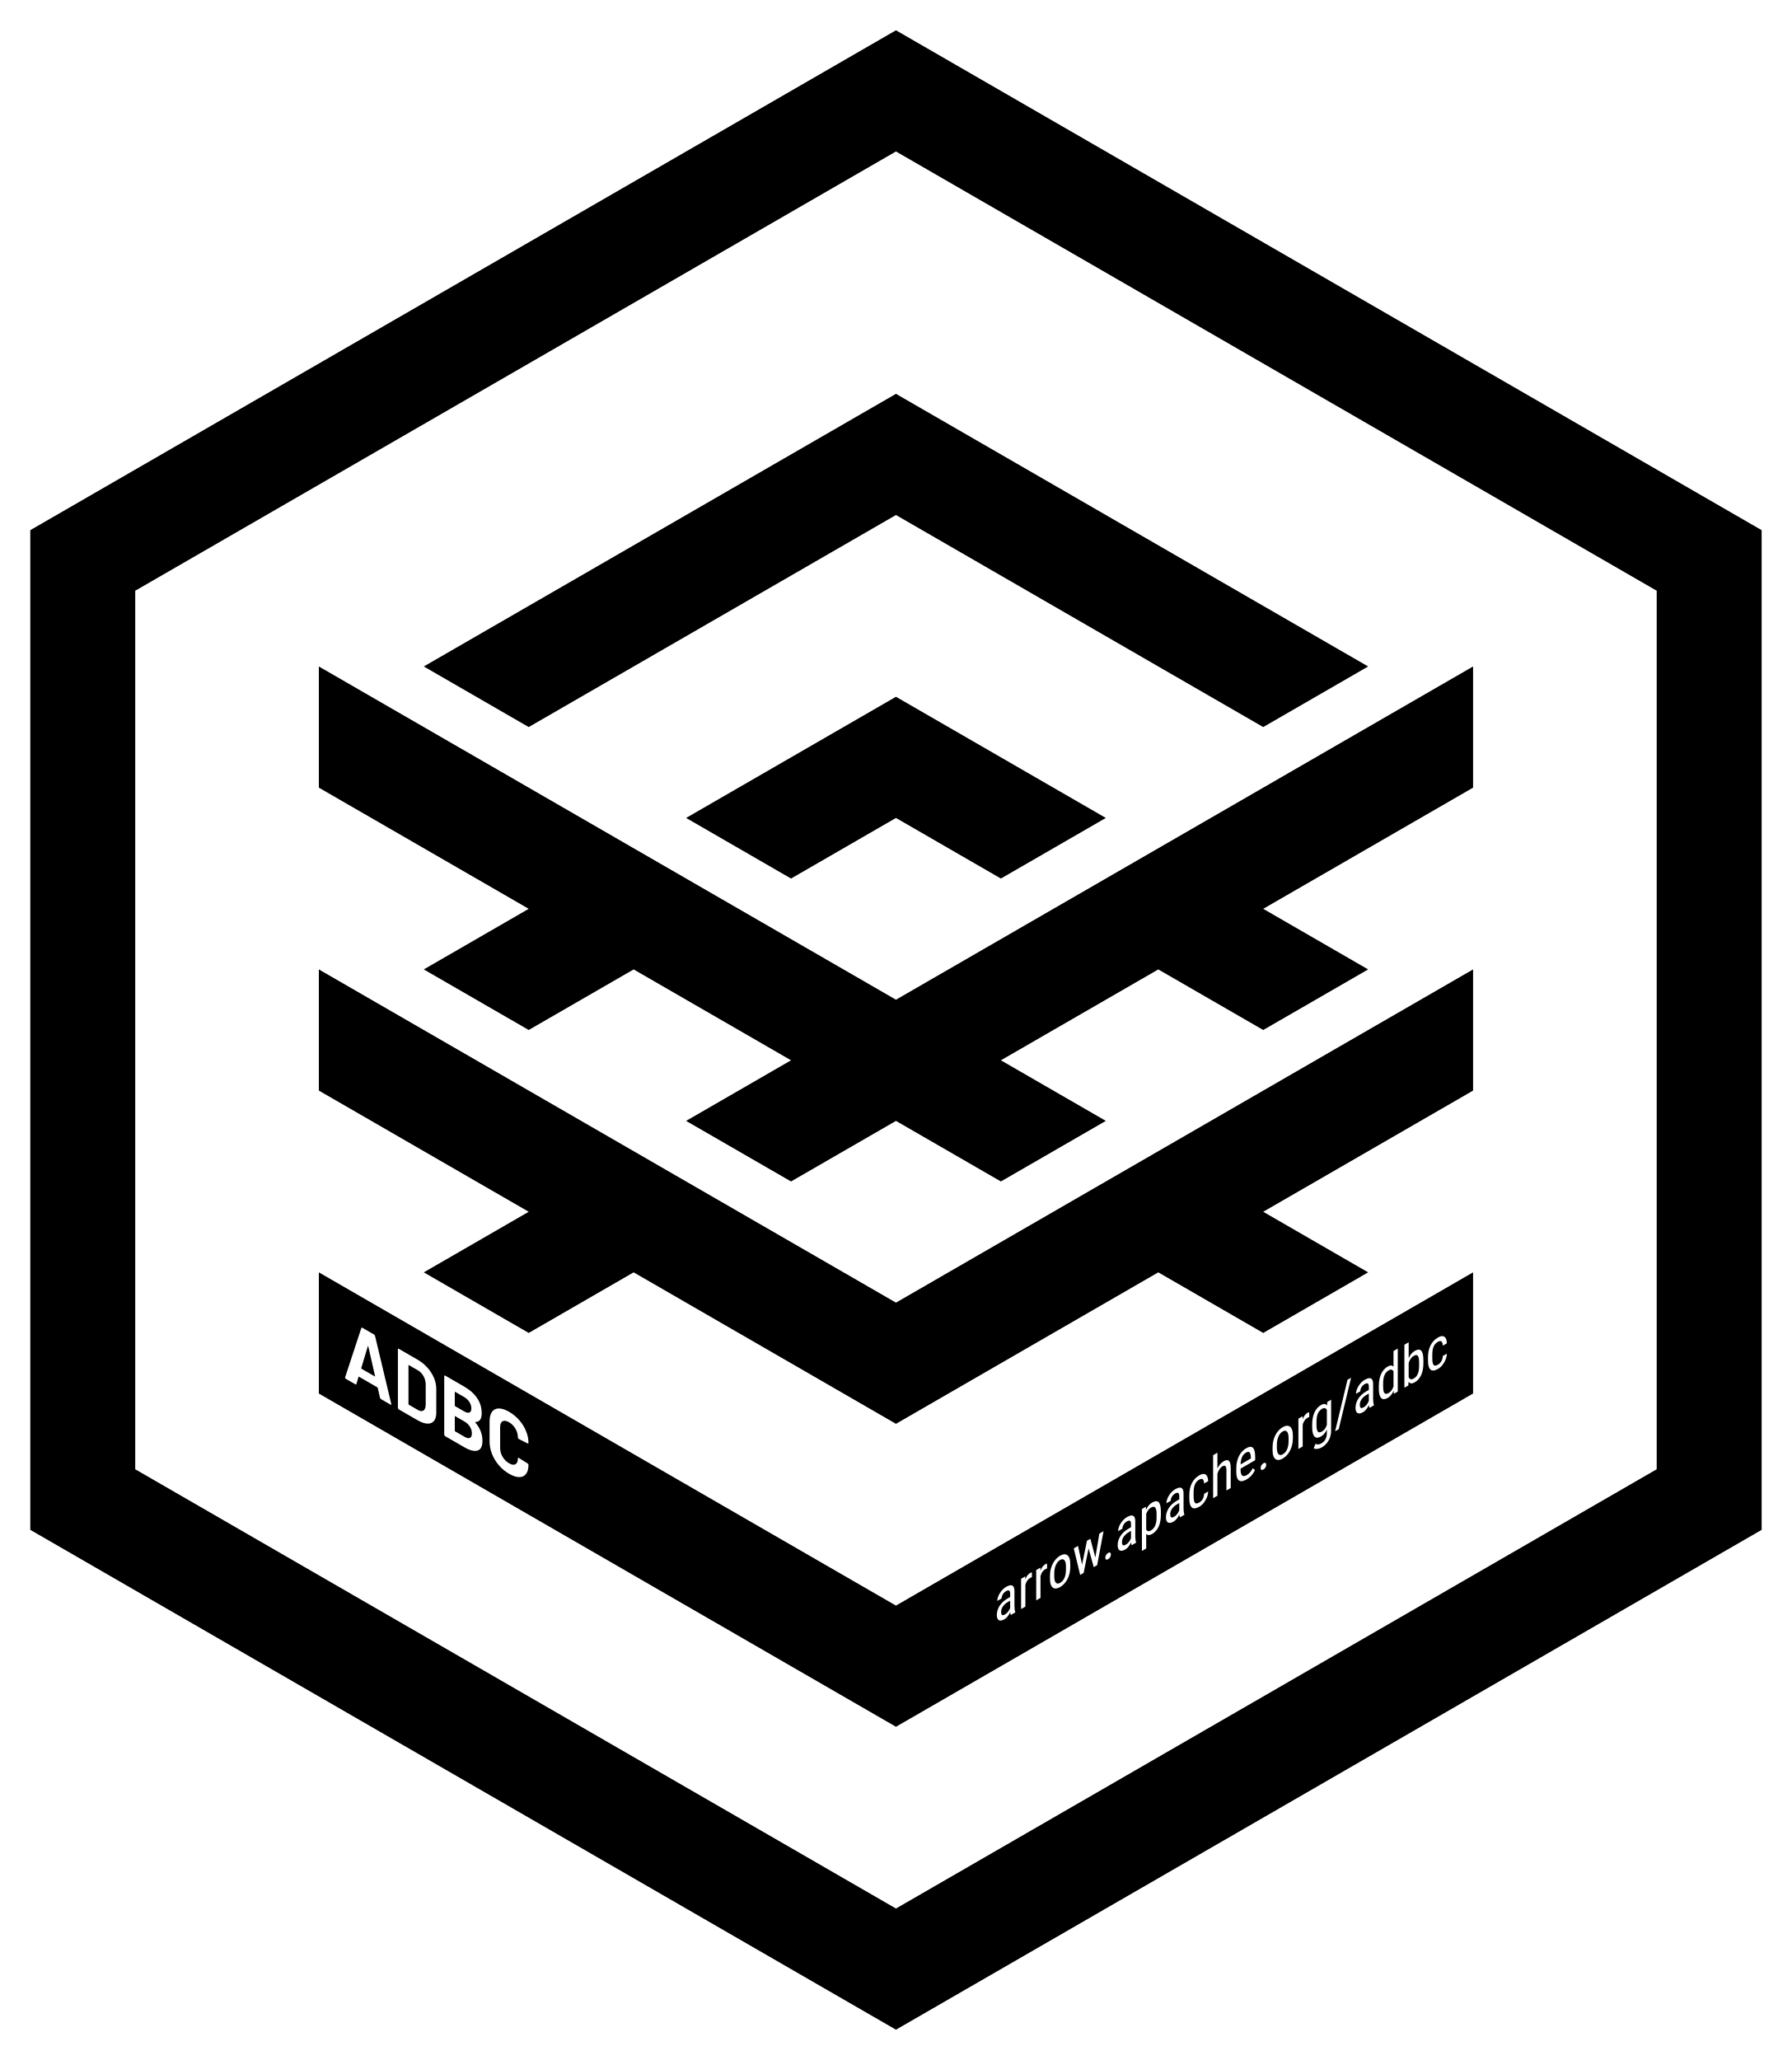
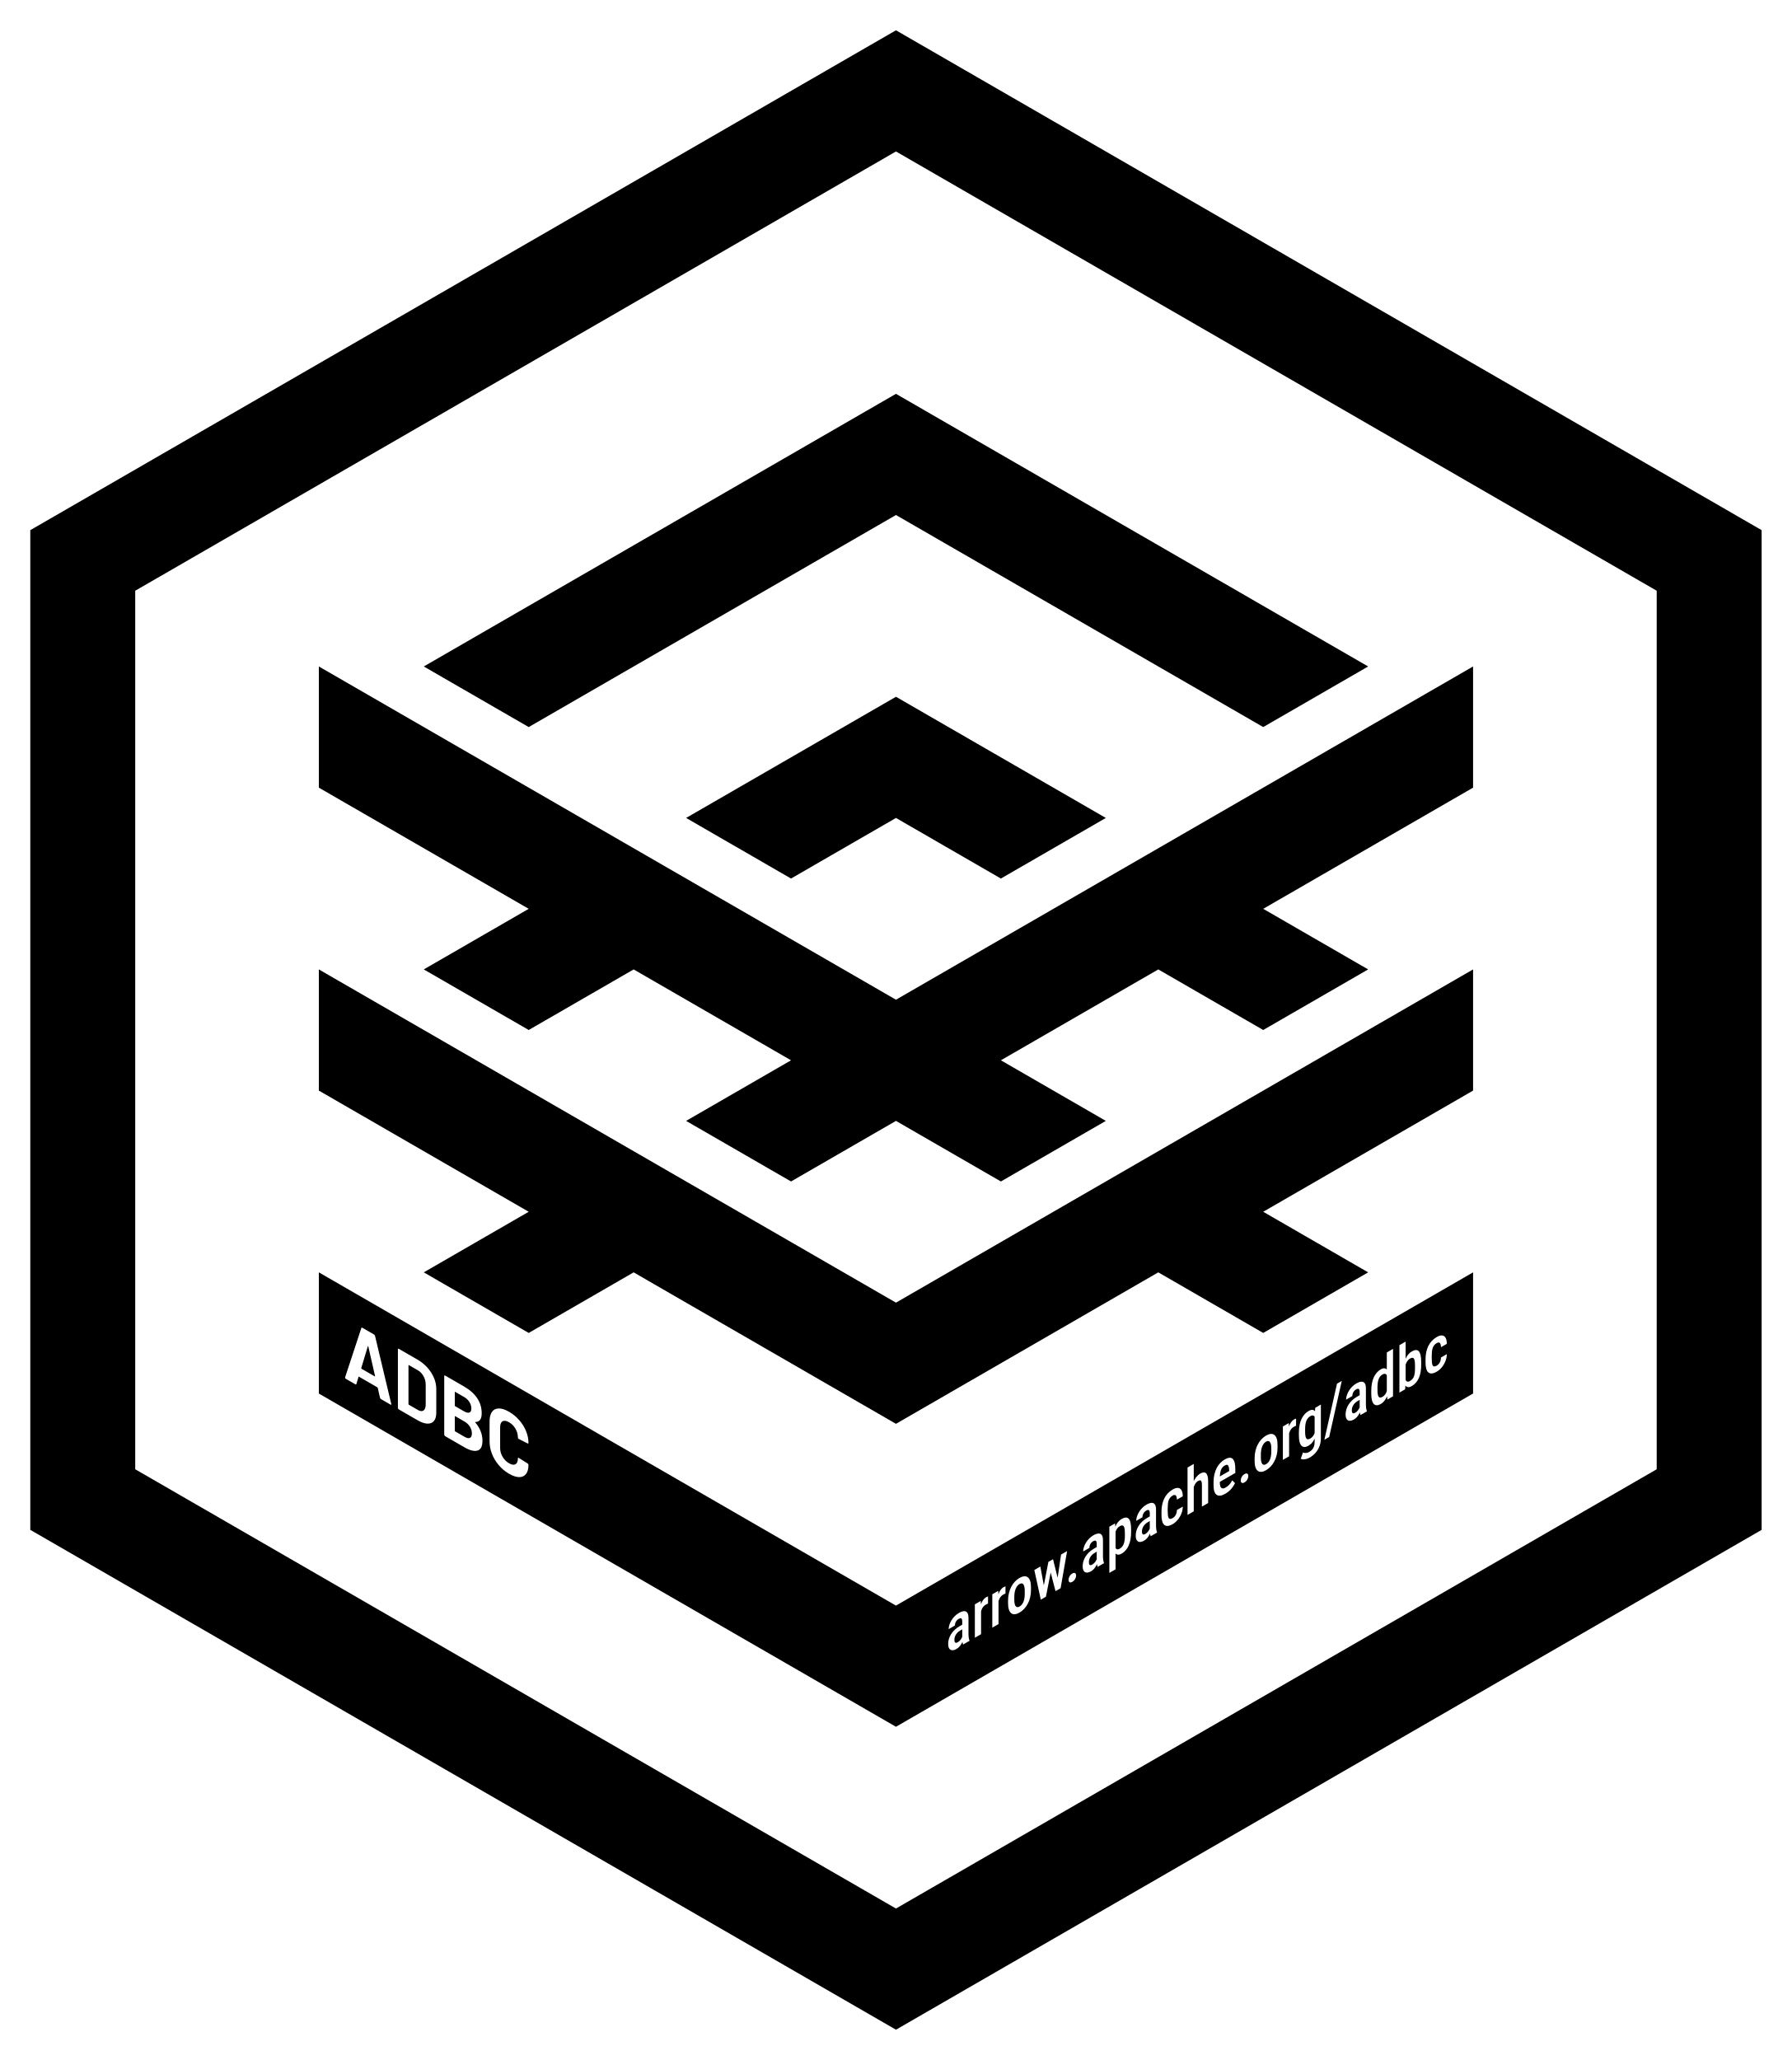
<svg xmlns="http://www.w3.org/2000/svg" width="100%" height="100%" viewBox="-30.387 -31.755 170.774 196.3" version="1.1" xml:space="preserve" style="fill-rule:evenodd;clip-rule:evenodd;stroke-linejoin:round;stroke-miterlimit:2;">
  <path d="M55,-28.868L137.5,18.764L137.5,114.027L55,161.658L-27.5,114.027L-27.5,18.764ZM55,-17.321L127.5,24.537L127.5,108.253L55,150.111L-17.5,108.253L-17.5,24.537Z" />
  <path d="M10,31.754L20,37.528L55,17.321L90,37.528L100,31.754L55,5.774Z" />
  <path d="M20,66.395L30,60.622L45,69.282L35,75.056L45,80.829L55,75.056L65,80.829L75,75.056L65,69.282L80,60.622L90,66.395L100,60.622L90,54.848L110,43.301L110,31.754L55,63.509L0,31.754L0,43.301L20,54.848L10,60.622Z" />
  <path d="M45,51.962L55,46.188L65,51.962L75,46.188L55,34.641L35,46.188Z" />
  <path d="M90,95.263L100,89.489L90,83.716L110,72.169L110,60.622L55,92.376L0,60.622L0,72.169L20,83.716L10,89.489L20,95.263L30,89.489L55,103.923L80,89.489Z" />
-   <path d="M55 121.244 110 89.489V101.036L55 132.791L0 101.036V89.489ZM7.534 96.825V102.4Q7.534 102.442 7.559 102.485Q7.584 102.528 7.62 102.549L9.406 103.58Q9.941 103.889 10.345 103.904Q10.749 103.918 10.97 103.65Q11.191 103.382 11.191 102.862V100.586Q11.191 100.066 10.97 99.543Q10.749 99.019 10.345 98.567Q9.941 98.116 9.406 97.806L7.62 96.775Q7.584 96.755 7.559 96.769Q7.534 96.784 7.534 96.825ZM15.591 105.535Q15.591 104.594 14.913 103.799Q14.886 103.768 14.893 103.756Q14.897 103.749 14.913 103.749Q15.52 103.745 15.52 102.92Q15.52 101.337 13.827 100.359L12.034 99.324Q11.999 99.303 11.974 99.318Q11.949 99.332 11.949 99.374V104.949Q11.949 104.99 11.974 105.034Q11.999 105.077 12.034 105.098L13.884 106.166Q14.649 106.607 15.12 106.471Q15.591 106.335 15.591 105.535ZM5.613 100.499 5.827 101.431Q5.849 101.526 5.92 101.567L6.827 102.091Q6.872 102.117 6.891 102.104Q6.906 102.095 6.906 102.062Q6.906 102.038 6.899 102.017L5.356 95.551Q5.334 95.456 5.263 95.415L4.141 94.767Q4.102 94.744 4.078 94.755Q4.058 94.764 4.049 94.796L2.506 99.481Q2.491 99.53 2.513 99.571Q2.534 99.613 2.577 99.637L3.484 100.161Q3.523 100.184 3.548 100.173Q3.567 100.164 3.577 100.132L3.784 99.444Q3.792 99.429 3.803 99.427Q3.811 99.426 3.82 99.431L5.577 100.446Q5.599 100.458 5.613 100.499ZM16.27 103.7V105.605Q16.27 106.199 16.499 106.784Q16.727 107.37 17.149 107.865Q17.57 108.36 18.127 108.681Q18.677 108.999 19.095 109.001Q19.513 109.003 19.745 108.7Q19.977 108.397 19.977 107.828Q19.977 107.795 19.952 107.755Q19.927 107.716 19.891 107.696L19.056 107.172Q19.01 107.146 18.989 107.159Q18.97 107.17 18.97 107.213Q18.97 107.642 18.738 107.772Q18.506 107.902 18.127 107.683Q17.741 107.461 17.509 107.063Q17.277 106.665 17.277 106.236V104.248Q17.277 103.811 17.509 103.681Q17.741 103.551 18.127 103.774Q18.506 103.992 18.738 104.39Q18.97 104.788 18.97 105.225Q18.97 105.316 19.041 105.357L19.056 105.366L19.891 105.79Q19.941 105.809 19.962 105.793Q19.977 105.78 19.977 105.749Q19.977 105.18 19.745 104.613Q19.513 104.046 19.095 103.57Q18.677 103.093 18.127 102.776Q17.57 102.454 17.149 102.458Q16.727 102.462 16.499 102.784Q16.27 103.106 16.27 103.7ZM9.441 102.603 8.577 102.104Q8.541 102.083 8.541 102.042V98.347Q8.541 98.326 8.55 98.321Q8.559 98.316 8.577 98.326L9.434 98.821Q9.777 99.019 9.981 99.392Q10.184 99.765 10.184 100.194V102.091Q10.177 102.516 9.974 102.654Q9.77 102.792 9.441 102.603ZM96.472 101.63 96.104 101.842 96.085 102.175Q96.079 102.167 96.073 102.16Q95.98 102.042 95.839 102.033Q95.698 102.023 95.504 102.136Q95.312 102.246 95.157 102.416Q95.002 102.585 94.893 102.815Q94.783 103.045 94.725 103.336Q94.667 103.627 94.667 103.984V104.254Q94.667 104.595 94.726 104.816Q94.785 105.037 94.895 105.143Q95.005 105.249 95.157 105.245Q95.31 105.241 95.499 105.132Q95.693 105.02 95.834 104.848Q95.971 104.681 96.065 104.463V104.799Q96.065 105.05 96 105.238Q95.936 105.426 95.818 105.561Q95.7 105.696 95.541 105.788Q95.407 105.865 95.259 105.884Q95.111 105.903 94.979 105.824L94.811 106.25Q94.903 106.319 95.046 106.318Q95.189 106.316 95.333 106.274Q95.476 106.231 95.571 106.176Q95.836 106.023 96.04 105.787Q96.243 105.551 96.357 105.236Q96.472 104.922 96.472 104.541ZM103.863 96.151 103.454 96.387V100.485L103.829 100.269L103.85 99.915Q103.861 99.931 103.872 99.945Q103.967 100.061 104.108 100.07Q104.249 100.08 104.443 99.968Q104.64 99.854 104.792 99.682Q104.945 99.51 105.051 99.279Q105.157 99.049 105.211 98.763Q105.266 98.476 105.266 98.135V97.865Q105.266 97.508 105.211 97.282Q105.157 97.056 105.052 96.95Q104.947 96.844 104.793 96.852Q104.64 96.861 104.441 96.976Q104.247 97.088 104.106 97.26Q103.965 97.432 103.87 97.659Q103.867 97.667 103.863 97.675ZM102.432 100.761 102.451 101.064 102.823 100.85V96.752L102.417 96.986V98.481Q102.325 98.375 102.192 98.365Q102.052 98.355 101.858 98.467Q101.671 98.575 101.516 98.745Q101.361 98.914 101.25 99.145Q101.139 99.375 101.079 99.668Q101.019 99.96 101.019 100.317V100.587Q101.019 100.928 101.079 101.148Q101.139 101.368 101.251 101.473Q101.363 101.578 101.516 101.574Q101.668 101.57 101.853 101.463Q102.047 101.351 102.188 101.179Q102.329 101.007 102.424 100.782Q102.428 100.771 102.432 100.761ZM80.247 112.579V112.31Q80.247 111.952 80.194 111.726Q80.141 111.499 80.036 111.393Q79.931 111.287 79.777 111.295Q79.623 111.304 79.422 111.42Q79.228 111.532 79.084 111.706Q78.939 111.88 78.841 112.109Q78.837 112.118 78.833 112.128L78.812 111.826L78.44 112.04V116.037L78.849 115.801V114.415Q78.946 114.518 79.086 114.521Q79.231 114.524 79.427 114.411Q79.623 114.297 79.776 114.125Q79.928 113.953 80.034 113.723Q80.139 113.493 80.193 113.207Q80.247 112.921 80.247 112.579ZM69.677 118.407V118.682Q69.677 119.018 69.75 119.231Q69.824 119.443 69.957 119.537Q70.09 119.631 70.266 119.615Q70.441 119.599 70.645 119.481Q70.848 119.364 71.024 119.177Q71.199 118.99 71.331 118.744Q71.463 118.497 71.537 118.199Q71.61 117.902 71.61 117.566V117.291Q71.61 116.955 71.537 116.743Q71.463 116.531 71.33 116.437Q71.197 116.342 71.021 116.357Q70.846 116.372 70.64 116.491Q70.439 116.607 70.263 116.795Q70.088 116.983 69.956 117.23Q69.824 117.476 69.75 117.774Q69.677 118.071 69.677 118.407ZM90.892 106.159V106.434Q90.892 106.77 90.966 106.982Q91.04 107.194 91.173 107.288Q91.305 107.382 91.481 107.366Q91.657 107.35 91.86 107.233Q92.063 107.115 92.239 106.929Q92.415 106.742 92.546 106.495Q92.678 106.248 92.752 105.951Q92.826 105.653 92.826 105.317V105.042Q92.826 104.706 92.752 104.494Q92.678 104.282 92.545 104.188Q92.412 104.094 92.237 104.108Q92.061 104.123 91.855 104.242Q91.654 104.358 91.479 104.546Q91.303 104.734 91.171 104.981Q91.04 105.228 90.966 105.525Q90.892 105.823 90.892 106.159ZM73.907 117.544 74.101 117.432 74.173 117.391 74.783 114.152 74.381 114.384 74.001 116.664 73.526 114.878 73.468 114.911 73.244 115.041 73.202 115.065 72.737 117.335 72.35 115.557 71.945 115.79 72.555 118.325 72.627 118.283 72.826 118.169 72.884 118.135 73.358 115.796 73.847 117.579ZM100.072 102.124Q100.076 102.164 100.081 102.205Q100.097 102.338 100.127 102.406L100.55 102.162V102.119Q100.513 102.023 100.493 101.872Q100.474 101.721 100.474 101.577V100.152Q100.474 99.829 100.372 99.693Q100.27 99.557 100.092 99.573Q99.915 99.589 99.683 99.722Q99.489 99.834 99.333 99.998Q99.177 100.161 99.067 100.349Q98.956 100.537 98.897 100.723Q98.838 100.91 98.838 101.064L99.247 100.828Q99.247 100.705 99.296 100.575Q99.346 100.445 99.44 100.33Q99.533 100.215 99.663 100.14Q99.797 100.062 99.886 100.059Q99.975 100.056 100.02 100.134Q100.065 100.212 100.065 100.383V100.692L99.783 100.855Q99.538 100.996 99.352 101.176Q99.166 101.355 99.043 101.555Q98.921 101.755 98.859 101.967Q98.796 102.18 98.796 102.388Q98.796 102.662 98.886 102.797Q98.976 102.932 99.139 102.934Q99.302 102.936 99.519 102.811Q99.667 102.725 99.786 102.586Q99.905 102.446 99.993 102.285Q100.038 102.203 100.072 102.124ZM77.406 115.21Q77.41 115.25 77.415 115.291Q77.431 115.425 77.461 115.493L77.884 115.249V115.206Q77.847 115.11 77.827 114.958Q77.807 114.807 77.807 114.663V113.238Q77.807 112.915 77.706 112.779Q77.604 112.643 77.426 112.659Q77.248 112.675 77.017 112.809Q76.823 112.921 76.667 113.084Q76.511 113.248 76.4 113.436Q76.289 113.624 76.23 113.81Q76.171 113.996 76.171 114.151L76.58 113.915Q76.58 113.792 76.63 113.662Q76.68 113.532 76.773 113.416Q76.867 113.301 76.996 113.226Q77.13 113.149 77.219 113.146Q77.308 113.142 77.353 113.22Q77.398 113.298 77.398 113.469V113.779L77.116 113.941Q76.872 114.083 76.686 114.262Q76.5 114.442 76.377 114.642Q76.255 114.842 76.192 115.054Q76.13 115.266 76.13 115.474Q76.13 115.749 76.22 115.884Q76.31 116.018 76.473 116.02Q76.636 116.022 76.853 115.897Q77.001 115.812 77.12 115.672Q77.239 115.533 77.327 115.371Q77.371 115.289 77.406 115.21ZM65.89 121.859Q65.894 121.899 65.899 121.94Q65.915 122.073 65.945 122.141L66.368 121.897V121.855Q66.331 121.758 66.311 121.607Q66.292 121.456 66.292 121.312V119.887Q66.292 119.564 66.19 119.428Q66.088 119.292 65.91 119.308Q65.732 119.324 65.501 119.457Q65.307 119.569 65.151 119.733Q64.995 119.896 64.884 120.084Q64.774 120.272 64.715 120.459Q64.656 120.645 64.656 120.799L65.065 120.563Q65.065 120.44 65.114 120.31Q65.164 120.18 65.258 120.065Q65.351 119.95 65.481 119.875Q65.615 119.798 65.704 119.794Q65.793 119.791 65.838 119.869Q65.883 119.947 65.883 120.118V120.427L65.601 120.59Q65.356 120.731 65.17 120.911Q64.984 121.09 64.861 121.29Q64.739 121.49 64.677 121.702Q64.614 121.915 64.614 122.123Q64.614 122.397 64.704 122.532Q64.794 122.667 64.957 122.669Q65.12 122.671 65.337 122.546Q65.485 122.46 65.604 122.321Q65.723 122.181 65.811 122.02Q65.856 121.938 65.89 121.859ZM82.006 112.554Q82.01 112.594 82.015 112.635Q82.031 112.769 82.061 112.837L82.484 112.593V112.55Q82.447 112.454 82.427 112.302Q82.408 112.151 82.408 112.007V110.582Q82.408 110.259 82.306 110.123Q82.204 109.987 82.026 110.003Q81.848 110.019 81.617 110.153Q81.423 110.265 81.267 110.428Q81.111 110.592 81 110.78Q80.89 110.968 80.831 111.154Q80.772 111.34 80.772 111.495L81.181 111.259Q81.181 111.136 81.23 111.006Q81.28 110.876 81.374 110.76Q81.467 110.645 81.597 110.57Q81.731 110.493 81.82 110.49Q81.909 110.486 81.954 110.564Q81.999 110.642 81.999 110.813V111.123L81.717 111.285Q81.472 111.427 81.286 111.606Q81.1 111.786 80.977 111.986Q80.855 112.186 80.793 112.398Q80.73 112.61 80.73 112.818Q80.73 113.093 80.82 113.228Q80.91 113.362 81.073 113.364Q81.236 113.366 81.453 113.241Q81.601 113.156 81.72 113.016Q81.839 112.877 81.927 112.715Q81.972 112.633 82.006 112.554ZM88.001 109.383Q88.182 109.356 88.406 109.227Q88.623 109.102 88.779 108.949Q88.935 108.796 89.042 108.634Q89.15 108.472 89.217 108.324L89.002 108.152Q88.902 108.353 88.768 108.523Q88.634 108.692 88.429 108.811Q88.288 108.892 88.178 108.903Q88.068 108.915 87.993 108.85Q87.918 108.785 87.88 108.641Q87.842 108.496 87.842 108.264V108.194L89.235 107.39V107.115Q89.235 106.784 89.186 106.56Q89.136 106.335 89.032 106.222Q88.928 106.108 88.762 106.116Q88.595 106.124 88.36 106.26Q88.184 106.362 88.018 106.531Q87.851 106.7 87.72 106.938Q87.588 107.175 87.51 107.484Q87.433 107.793 87.433 108.174V108.5Q87.433 108.831 87.5 109.035Q87.567 109.239 87.694 109.324Q87.821 109.41 88.001 109.383ZM85.635 108.177V106.675L85.226 106.911V111.009L85.635 110.773V108.673Q85.664 108.586 85.699 108.503Q85.776 108.323 85.88 108.185Q85.984 108.048 86.104 107.978Q86.236 107.902 86.323 107.915Q86.409 107.928 86.452 108.04Q86.495 108.153 86.495 108.38V110.277L86.904 110.041V108.149Q86.904 107.864 86.857 107.692Q86.809 107.521 86.721 107.446Q86.634 107.371 86.509 107.386Q86.384 107.401 86.232 107.489Q86.037 107.601 85.878 107.796Q85.74 107.965 85.635 108.177ZM106.877 98.102Q106.777 98.218 106.654 98.288Q106.493 98.382 106.386 98.378Q106.28 98.374 106.221 98.285Q106.162 98.196 106.138 98.038Q106.114 97.88 106.114 97.669V97.344Q106.114 97.133 106.138 96.948Q106.162 96.764 106.222 96.606Q106.282 96.449 106.387 96.323Q106.493 96.197 106.654 96.103Q106.793 96.023 106.892 96.037Q106.992 96.05 107.049 96.159Q107.107 96.269 107.116 96.477L107.5 96.255Q107.491 95.93 107.386 95.757Q107.281 95.584 107.095 95.568Q106.909 95.551 106.654 95.698Q106.412 95.838 106.233 96.032Q106.054 96.226 105.937 96.465Q105.82 96.705 105.762 96.985Q105.705 97.265 105.705 97.58V97.905Q105.705 98.22 105.762 98.434Q105.82 98.647 105.937 98.752Q106.054 98.857 106.233 98.844Q106.412 98.831 106.654 98.691Q106.881 98.56 107.069 98.33Q107.257 98.1 107.374 97.815Q107.491 97.531 107.5 97.237L107.116 97.459Q107.107 97.664 107.043 97.825Q106.978 97.987 106.877 98.102ZM84.13 111.235Q84.03 111.351 83.907 111.421Q83.745 111.515 83.639 111.511Q83.533 111.507 83.474 111.418Q83.415 111.329 83.391 111.171Q83.366 111.013 83.366 110.802V110.477Q83.366 110.266 83.391 110.081Q83.415 109.897 83.475 109.739Q83.535 109.582 83.64 109.456Q83.745 109.33 83.907 109.236Q84.046 109.156 84.145 109.17Q84.244 109.183 84.302 109.292Q84.36 109.402 84.369 109.61L84.753 109.388Q84.744 109.063 84.638 108.89Q84.533 108.717 84.347 108.701Q84.161 108.684 83.907 108.831Q83.665 108.971 83.485 109.165Q83.306 109.359 83.19 109.599Q83.073 109.838 83.015 110.118Q82.957 110.398 82.957 110.713V111.039Q82.957 111.353 83.015 111.567Q83.073 111.78 83.19 111.885Q83.306 111.99 83.485 111.977Q83.665 111.964 83.907 111.824Q84.134 111.694 84.322 111.463Q84.51 111.233 84.627 110.949Q84.744 110.664 84.753 110.37L84.369 110.592Q84.36 110.797 84.295 110.959Q84.231 111.12 84.13 111.235ZM14.399 104.199Q14.584 104.5 14.584 104.838Q14.584 105.176 14.399 105.263Q14.213 105.349 13.884 105.159L12.991 104.644Q12.956 104.623 12.956 104.582V103.213Q12.956 103.192 12.965 103.187Q12.974 103.182 12.991 103.192L13.877 103.704Q14.213 103.897 14.399 104.199ZM70.085 118.446V118.171Q70.085 117.934 70.127 117.732Q70.169 117.531 70.244 117.366Q70.319 117.202 70.421 117.083Q70.522 116.964 70.64 116.896Q70.76 116.827 70.863 116.827Q70.966 116.828 71.042 116.905Q71.118 116.983 71.16 117.136Q71.201 117.29 71.201 117.527V117.802Q71.201 118.039 71.167 118.238Q71.132 118.437 71.063 118.597Q70.994 118.757 70.888 118.878Q70.783 118.998 70.645 119.078Q70.524 119.148 70.423 119.147Q70.321 119.145 70.245 119.069Q70.169 118.993 70.127 118.838Q70.085 118.684 70.085 118.446ZM91.301 106.198V105.923Q91.301 105.685 91.342 105.484Q91.384 105.282 91.459 105.118Q91.534 104.953 91.636 104.834Q91.738 104.715 91.855 104.647Q91.976 104.578 92.078 104.579Q92.181 104.579 92.257 104.657Q92.334 104.734 92.375 104.888Q92.417 105.041 92.417 105.278V105.553Q92.417 105.791 92.382 105.989Q92.348 106.188 92.278 106.348Q92.209 106.508 92.104 106.629Q91.999 106.75 91.86 106.83Q91.74 106.899 91.638 106.898Q91.537 106.897 91.46 106.82Q91.384 106.744 91.342 106.59Q91.301 106.435 91.301 106.198ZM12.956 102.182V100.895Q12.956 100.875 12.965 100.869Q12.974 100.864 12.991 100.875L13.827 101.357Q14.163 101.551 14.349 101.844Q14.534 102.137 14.534 102.458Q14.534 102.772 14.349 102.846Q14.163 102.92 13.827 102.726L12.991 102.244Q12.956 102.223 12.956 102.182ZM78.849 114.009V112.508Q78.88 112.424 78.919 112.345Q78.986 112.206 79.079 112.093Q79.173 111.98 79.295 111.91Q79.439 111.827 79.54 111.827Q79.642 111.827 79.709 111.906Q79.776 111.984 79.807 112.145Q79.838 112.306 79.838 112.546V112.815Q79.838 113.056 79.807 113.254Q79.776 113.452 79.71 113.608Q79.644 113.765 79.543 113.883Q79.441 114 79.3 114.081Q79.131 114.179 79.021 114.149Q78.914 114.119 78.849 114.009ZM103.863 99.491V98.12Q103.902 98 103.956 97.889Q104.023 97.751 104.116 97.638Q104.21 97.525 104.335 97.453Q104.482 97.368 104.583 97.368Q104.683 97.369 104.744 97.452Q104.804 97.535 104.83 97.698Q104.857 97.861 104.857 98.102V98.371Q104.857 98.611 104.828 98.805Q104.799 98.999 104.737 99.151Q104.674 99.303 104.576 99.416Q104.478 99.529 104.337 99.61Q104.168 99.708 104.055 99.672Q103.942 99.636 103.876 99.515Q103.869 99.503 103.863 99.491ZM96.065 102.585V104.021Q96.062 104.03 96.059 104.038Q95.994 104.235 95.885 104.394Q95.776 104.553 95.605 104.651Q95.464 104.733 95.364 104.735Q95.263 104.737 95.2 104.657Q95.136 104.578 95.106 104.418Q95.076 104.258 95.076 104.018V103.748Q95.076 103.508 95.106 103.312Q95.136 103.116 95.201 102.961Q95.266 102.807 95.367 102.689Q95.469 102.572 95.61 102.49Q95.735 102.418 95.828 102.423Q95.922 102.428 95.989 102.489Q96.032 102.529 96.065 102.585ZM102.417 98.916V100.36L102.413 100.37Q102.348 100.567 102.239 100.725Q102.13 100.884 101.959 100.983Q101.818 101.064 101.718 101.066Q101.617 101.068 101.553 100.99Q101.488 100.911 101.458 100.751Q101.428 100.591 101.428 100.351V100.081Q101.428 99.841 101.459 99.644Q101.49 99.448 101.554 99.293Q101.617 99.139 101.72 99.021Q101.823 98.903 101.964 98.822Q102.089 98.75 102.182 98.755Q102.276 98.759 102.342 98.821Q102.384 98.861 102.417 98.916ZM5.327 99.402 4.07 98.677Q4.034 98.656 4.041 98.611L4.67 96.524Q4.677 96.503 4.691 96.507Q4.706 96.512 4.713 96.549L5.356 99.369Q5.364 99.401 5.354 99.408Q5.346 99.413 5.327 99.402ZM67.957 118.536 67.955 118.078Q67.939 118.074 67.885 118.093Q67.83 118.113 67.793 118.134Q67.627 118.23 67.508 118.399Q67.401 118.551 67.329 118.745L67.32 118.461L66.925 118.689V121.576L67.334 121.34V119.267Q67.368 119.139 67.421 119.026Q67.484 118.894 67.57 118.791Q67.657 118.688 67.773 118.621Q67.826 118.59 67.866 118.571Q67.907 118.552 67.957 118.536ZM69.399 117.703 69.397 117.246Q69.381 117.242 69.326 117.261Q69.272 117.28 69.235 117.302Q69.069 117.398 68.95 117.566Q68.843 117.718 68.77 117.913L68.762 117.628L68.366 117.857V120.743L68.775 120.507V118.434Q68.81 118.307 68.863 118.194Q68.926 118.062 69.012 117.959Q69.099 117.855 69.214 117.789Q69.268 117.758 69.308 117.739Q69.348 117.719 69.399 117.703ZM94.385 103.277 94.383 102.82Q94.367 102.816 94.313 102.835Q94.258 102.855 94.221 102.876Q94.055 102.972 93.936 103.141Q93.829 103.292 93.757 103.487L93.748 103.203L93.353 103.431V106.318L93.762 106.081V104.009Q93.796 103.881 93.849 103.768Q93.912 103.636 93.998 103.533Q94.085 103.429 94.201 103.363Q94.254 103.332 94.294 103.313Q94.335 103.293 94.385 103.277ZM97.195 104.433 98.373 99.534 98.031 99.732 96.851 104.631ZM100.065 101.73Q100.053 101.763 100.038 101.799Q99.972 101.954 99.854 102.105Q99.737 102.256 99.582 102.345Q99.455 102.418 99.372 102.421Q99.288 102.424 99.247 102.345Q99.205 102.266 99.205 102.093Q99.205 101.959 99.25 101.829Q99.295 101.699 99.381 101.579Q99.466 101.459 99.585 101.353Q99.704 101.247 99.85 101.163L100.065 101.039ZM77.398 114.817Q77.387 114.849 77.372 114.885Q77.306 115.041 77.188 115.191Q77.07 115.342 76.915 115.431Q76.788 115.505 76.705 115.507Q76.622 115.51 76.58 115.431Q76.539 115.353 76.539 115.179Q76.539 115.046 76.584 114.916Q76.629 114.786 76.714 114.666Q76.8 114.546 76.919 114.44Q77.038 114.333 77.183 114.249L77.398 114.125ZM81.999 112.161Q81.987 112.193 81.972 112.229Q81.906 112.385 81.788 112.535Q81.671 112.686 81.516 112.775Q81.389 112.849 81.305 112.851Q81.222 112.854 81.181 112.775Q81.139 112.697 81.139 112.523Q81.139 112.39 81.184 112.26Q81.229 112.13 81.315 112.01Q81.4 111.89 81.519 111.784Q81.638 111.678 81.784 111.593L81.999 111.469ZM65.883 121.465Q65.871 121.498 65.856 121.534Q65.79 121.689 65.672 121.84Q65.555 121.991 65.4 122.08Q65.273 122.153 65.189 122.156Q65.106 122.159 65.065 122.08Q65.023 122.001 65.023 121.828Q65.023 121.694 65.068 121.564Q65.113 121.434 65.199 121.314Q65.284 121.194 65.403 121.088Q65.522 120.982 65.668 120.898L65.883 120.774ZM87.845 107.79Q87.852 107.592 87.88 107.436Q87.918 107.225 87.986 107.077Q88.055 106.93 88.15 106.83Q88.246 106.731 88.36 106.666Q88.537 106.563 88.634 106.604Q88.732 106.646 88.774 106.792Q88.817 106.938 88.826 107.157V107.223ZM75.02 116.429Q74.951 116.555 74.951 116.68Q74.951 116.803 75.02 116.849Q75.088 116.895 75.217 116.82Q75.347 116.745 75.415 116.621Q75.483 116.496 75.483 116.373Q75.483 116.248 75.415 116.2Q75.347 116.153 75.217 116.228Q75.088 116.302 75.02 116.429ZM89.823 107.882Q89.755 108.008 89.755 108.133Q89.755 108.256 89.823 108.302Q89.891 108.348 90.021 108.273Q90.15 108.198 90.218 108.074Q90.287 107.949 90.287 107.826Q90.287 107.701 90.218 107.654Q90.15 107.606 90.021 107.681Q89.891 107.756 89.823 107.882Z" />
+   <path d="M55 121.244 110 89.489V101.036L55 132.791L0 101.036V89.489ZM7.534 96.825V102.4Q7.534 102.442 7.559 102.485Q7.584 102.528 7.62 102.549L9.406 103.58Q9.941 103.889 10.345 103.904Q10.749 103.918 10.97 103.65Q11.191 103.382 11.191 102.862V100.586Q11.191 100.066 10.97 99.543Q10.749 99.019 10.345 98.567Q9.941 98.116 9.406 97.806L7.62 96.775Q7.584 96.755 7.559 96.769Q7.534 96.784 7.534 96.825ZM15.591 105.535Q15.591 104.594 14.913 103.799Q14.886 103.768 14.893 103.756Q14.897 103.749 14.913 103.749Q15.52 103.745 15.52 102.92Q15.52 101.337 13.827 100.359L12.034 99.324Q11.999 99.303 11.974 99.318Q11.949 99.332 11.949 99.374V104.949Q11.949 104.99 11.974 105.034Q11.999 105.077 12.034 105.098L13.884 106.166Q14.649 106.607 15.12 106.471Q15.591 106.335 15.591 105.535ZM5.613 100.499 5.827 101.431Q5.849 101.526 5.92 101.567L6.827 102.091Q6.872 102.117 6.891 102.104Q6.906 102.095 6.906 102.062Q6.906 102.038 6.899 102.017L5.356 95.551Q5.334 95.456 5.263 95.415L4.141 94.767Q4.102 94.744 4.078 94.755Q4.058 94.764 4.049 94.796L2.506 99.481Q2.491 99.53 2.513 99.571Q2.534 99.613 2.577 99.637L3.484 100.161Q3.523 100.184 3.548 100.173Q3.567 100.164 3.577 100.132L3.784 99.444Q3.792 99.429 3.803 99.427Q3.811 99.426 3.82 99.431L5.577 100.446Q5.599 100.458 5.613 100.499ZM16.27 103.7V105.605Q16.27 106.199 16.499 106.784Q16.727 107.37 17.149 107.865Q17.57 108.36 18.127 108.681Q18.677 108.999 19.095 109.001Q19.513 109.003 19.745 108.7Q19.977 108.397 19.977 107.828Q19.977 107.795 19.952 107.755Q19.927 107.716 19.891 107.696L19.056 107.172Q19.01 107.146 18.989 107.159Q18.97 107.17 18.97 107.213Q18.97 107.642 18.738 107.772Q18.506 107.902 18.127 107.683Q17.741 107.461 17.509 107.063Q17.277 106.665 17.277 106.236V104.248Q17.277 103.811 17.509 103.681Q17.741 103.551 18.127 103.774Q18.506 103.992 18.738 104.39Q18.97 104.788 18.97 105.225Q18.97 105.316 19.041 105.357L19.056 105.366L19.891 105.79Q19.941 105.809 19.962 105.793Q19.977 105.78 19.977 105.749Q19.977 105.18 19.745 104.613Q19.513 104.046 19.095 103.57Q18.677 103.093 18.127 102.776Q17.57 102.454 17.149 102.458Q16.727 102.462 16.499 102.784Q16.27 103.106 16.27 103.7ZM95.495 102.086 94.958 102.396 94.933 102.722Q94.84 102.608 94.702 102.592Q94.548 102.574 94.327 102.702Q94.111 102.826 93.939 103.017Q93.767 103.209 93.646 103.468Q93.525 103.728 93.462 104.052Q93.399 104.376 93.399 104.768V105.018Q93.399 105.393 93.463 105.641Q93.527 105.888 93.648 106.01Q93.769 106.131 93.939 106.13Q94.109 106.128 94.322 106.005Q94.532 105.884 94.684 105.689Q94.808 105.53 94.9 105.328V105.639Q94.9 105.885 94.839 106.066Q94.778 106.248 94.664 106.377Q94.55 106.505 94.388 106.599Q94.237 106.686 94.074 106.703Q93.912 106.719 93.792 106.647L93.576 107.248Q93.675 107.317 93.829 107.314Q93.983 107.311 94.143 107.262Q94.303 107.212 94.42 107.144Q94.74 106.96 94.982 106.689Q95.223 106.418 95.359 106.064Q95.495 105.71 95.495 105.281ZM103.572 96.087 102.979 96.429V100.948L103.527 100.632L103.549 100.276Q103.65 100.408 103.799 100.427Q103.951 100.446 104.16 100.325Q104.383 100.196 104.552 100.004Q104.72 99.812 104.833 99.556Q104.945 99.3 105.001 98.983Q105.057 98.665 105.057 98.283V98.033Q105.057 97.647 105.001 97.393Q104.945 97.138 104.834 97.013Q104.722 96.888 104.552 96.892Q104.383 96.896 104.156 97.027Q103.948 97.147 103.796 97.341Q103.665 97.509 103.572 97.721ZM101.805 101.291 101.833 101.611 102.371 101.299V96.781L101.778 97.123V98.743Q101.686 98.648 101.561 98.632Q101.41 98.612 101.206 98.73Q100.994 98.853 100.825 99.042Q100.657 99.231 100.538 99.489Q100.42 99.747 100.358 100.071Q100.297 100.394 100.297 100.785V101.036Q100.297 101.411 100.358 101.66Q100.42 101.908 100.539 102.031Q100.657 102.154 100.824 102.154Q100.992 102.154 101.202 102.033Q101.407 101.915 101.558 101.721Q101.703 101.534 101.805 101.291ZM77.41 114.244V113.994Q77.41 113.601 77.353 113.346Q77.296 113.092 77.183 112.97Q77.069 112.849 76.901 112.854Q76.733 112.86 76.51 112.988Q76.301 113.109 76.147 113.303Q76.005 113.482 75.905 113.714L75.88 113.411L75.335 113.725V118.132L75.928 117.79V116.283Q76.022 116.377 76.15 116.391Q76.304 116.408 76.515 116.286Q76.734 116.159 76.901 115.966Q77.068 115.773 77.181 115.514Q77.294 115.255 77.352 114.937Q77.41 114.619 77.41 114.244ZM65.683 120.764V121.018Q65.683 121.39 65.763 121.628Q65.842 121.867 65.989 121.975Q66.136 122.083 66.337 122.065Q66.537 122.047 66.777 121.908Q67.018 121.769 67.217 121.556Q67.417 121.344 67.563 121.066Q67.709 120.789 67.788 120.459Q67.868 120.128 67.868 119.757V119.502Q67.868 119.13 67.788 118.891Q67.709 118.652 67.562 118.544Q67.416 118.436 67.216 118.453Q67.016 118.47 66.772 118.61Q66.533 118.748 66.333 118.962Q66.134 119.177 65.988 119.453Q65.842 119.73 65.763 120.06Q65.683 120.391 65.683 120.764ZM89.18 107.198V107.452Q89.18 107.824 89.259 108.063Q89.339 108.301 89.486 108.409Q89.633 108.517 89.833 108.499Q90.033 108.481 90.274 108.342Q90.514 108.204 90.714 107.991Q90.914 107.778 91.059 107.501Q91.205 107.224 91.285 106.893Q91.364 106.563 91.364 106.191V105.937Q91.364 105.564 91.285 105.325Q91.205 105.086 91.059 104.978Q90.912 104.87 90.712 104.887Q90.513 104.904 90.269 105.045Q90.03 105.183 89.83 105.397Q89.63 105.611 89.484 105.887Q89.339 106.164 89.259 106.495Q89.18 106.825 89.18 107.198ZM9.441 102.603 8.577 102.104Q8.541 102.083 8.541 102.042V98.347Q8.541 98.326 8.55 98.321Q8.559 98.316 8.577 98.326L9.434 98.821Q9.777 99.019 9.981 99.392Q10.184 99.765 10.184 100.194V102.091Q10.177 102.516 9.974 102.654Q9.77 102.792 9.441 102.603ZM70.32 119.804 70.536 119.679 70.691 119.589 71.31 116.049 70.734 116.382 70.408 118.593 69.967 116.825 69.903 116.861 69.586 117.045 69.527 117.079 69.092 119.322 68.761 117.521 68.185 117.854 68.804 120.679 68.96 120.589 69.177 120.463 69.292 120.397 69.745 118.092 70.205 119.87ZM83.38 109.379V107.745L82.787 108.087V112.606L83.38 112.263V109.943Q83.393 109.906 83.407 109.87Q83.472 109.7 83.568 109.571Q83.664 109.442 83.787 109.371Q83.911 109.299 83.994 109.309Q84.076 109.319 84.117 109.429Q84.158 109.538 84.158 109.764V111.814L84.752 111.471V109.427Q84.752 109.101 84.698 108.904Q84.645 108.707 84.544 108.623Q84.444 108.539 84.305 108.554Q84.165 108.568 83.996 108.666Q83.79 108.785 83.621 108.996Q83.485 109.167 83.38 109.379ZM99.213 102.83Q99.234 102.996 99.275 103.087L99.878 102.738V102.69Q99.833 102.592 99.81 102.432Q99.787 102.272 99.787 102.054V100.566Q99.787 100.201 99.668 100.046Q99.55 99.89 99.343 99.907Q99.137 99.925 98.872 100.078Q98.648 100.207 98.468 100.39Q98.288 100.574 98.16 100.786Q98.032 100.999 97.965 101.214Q97.897 101.43 97.897 101.62L98.492 101.277Q98.492 101.152 98.533 101.033Q98.574 100.914 98.654 100.812Q98.735 100.711 98.85 100.644Q98.962 100.579 99.038 100.581Q99.114 100.583 99.153 100.66Q99.192 100.736 99.192 100.901V101.196L98.943 101.34Q98.668 101.499 98.462 101.694Q98.256 101.89 98.122 102.107Q97.987 102.324 97.919 102.558Q97.851 102.792 97.851 103.029Q97.851 103.324 97.954 103.474Q98.057 103.624 98.238 103.632Q98.419 103.64 98.649 103.507Q98.81 103.414 98.933 103.273Q99.055 103.133 99.142 102.972Q99.181 102.9 99.213 102.83ZM61.338 124.697Q61.359 124.863 61.4 124.954L62.003 124.606V124.557Q61.958 124.459 61.935 124.299Q61.911 124.139 61.911 123.921V122.433Q61.911 122.069 61.793 121.913Q61.675 121.757 61.468 121.775Q61.262 121.792 60.997 121.945Q60.773 122.074 60.593 122.258Q60.413 122.441 60.285 122.654Q60.157 122.866 60.09 123.082Q60.022 123.297 60.022 123.488L60.617 123.144Q60.617 123.019 60.658 122.9Q60.698 122.781 60.779 122.68Q60.86 122.578 60.975 122.511Q61.087 122.447 61.163 122.448Q61.239 122.45 61.278 122.527Q61.316 122.604 61.316 122.768V123.064L61.067 123.207Q60.793 123.366 60.587 123.561Q60.381 123.757 60.247 123.974Q60.112 124.191 60.044 124.425Q59.976 124.659 59.976 124.896Q59.976 125.192 60.079 125.342Q60.181 125.491 60.363 125.499Q60.544 125.507 60.774 125.374Q60.935 125.281 61.057 125.141Q61.18 125 61.267 124.839Q61.306 124.768 61.338 124.697ZM79.212 114.378Q79.233 114.543 79.274 114.634L79.877 114.286V114.238Q79.832 114.139 79.809 113.979Q79.785 113.82 79.785 113.602V112.114Q79.785 111.749 79.667 111.593Q79.549 111.438 79.342 111.455Q79.136 111.472 78.871 111.625Q78.647 111.754 78.467 111.938Q78.287 112.122 78.159 112.334Q78.031 112.546 77.964 112.762Q77.896 112.978 77.896 113.168L78.491 112.825Q78.491 112.7 78.531 112.581Q78.572 112.462 78.653 112.36Q78.734 112.258 78.849 112.192Q78.961 112.127 79.037 112.129Q79.113 112.131 79.152 112.207Q79.19 112.284 79.19 112.448V112.744L78.941 112.888Q78.667 113.046 78.461 113.242Q78.255 113.437 78.121 113.655Q77.986 113.872 77.918 114.106Q77.85 114.34 77.85 114.577Q77.85 114.872 77.953 115.022Q78.055 115.172 78.237 115.18Q78.418 115.187 78.648 115.054Q78.809 114.962 78.931 114.821Q79.054 114.681 79.141 114.52Q79.18 114.448 79.212 114.378ZM74.155 117.297Q74.176 117.463 74.217 117.554L74.82 117.206V117.158Q74.775 117.059 74.752 116.899Q74.728 116.739 74.728 116.521V115.033Q74.728 114.669 74.61 114.513Q74.492 114.357 74.285 114.375Q74.079 114.392 73.814 114.545Q73.59 114.674 73.41 114.858Q73.23 115.042 73.102 115.254Q72.974 115.466 72.907 115.682Q72.839 115.897 72.839 116.088L73.434 115.745Q73.434 115.619 73.475 115.5Q73.515 115.381 73.596 115.28Q73.677 115.178 73.792 115.111Q73.904 115.047 73.98 115.049Q74.056 115.05 74.095 115.127Q74.133 115.204 74.133 115.368V115.664L73.884 115.808Q73.61 115.966 73.404 116.162Q73.198 116.357 73.064 116.574Q72.929 116.792 72.861 117.025Q72.793 117.259 72.793 117.496Q72.793 117.792 72.896 117.942Q72.998 118.092 73.18 118.099Q73.361 118.107 73.591 117.974Q73.752 117.881 73.874 117.741Q73.997 117.6 74.084 117.439Q74.123 117.368 74.155 117.297ZM85.92 110.763Q86.129 110.736 86.395 110.582Q86.633 110.444 86.81 110.272Q86.987 110.099 87.112 109.917Q87.236 109.734 87.311 109.575L87.048 109.306Q86.938 109.516 86.789 109.691Q86.639 109.866 86.433 109.985Q86.294 110.066 86.188 110.079Q86.081 110.092 86.009 110.03Q85.936 109.967 85.898 109.823Q85.862 109.684 85.861 109.459L87.341 108.604V108.26Q87.341 107.887 87.281 107.637Q87.22 107.388 87.097 107.265Q86.973 107.143 86.782 107.155Q86.592 107.168 86.331 107.318Q86.103 107.45 85.908 107.653Q85.713 107.857 85.57 108.128Q85.427 108.4 85.347 108.738Q85.267 109.077 85.267 109.481V109.787Q85.267 110.141 85.343 110.367Q85.419 110.593 85.565 110.692Q85.71 110.79 85.92 110.763ZM106.74 98.206Q106.65 98.312 106.534 98.379Q106.386 98.465 106.292 98.457Q106.199 98.449 106.149 98.358Q106.1 98.267 106.081 98.105Q106.062 97.943 106.062 97.721V97.431Q106.062 97.215 106.081 97.032Q106.1 96.849 106.151 96.7Q106.201 96.55 106.294 96.433Q106.386 96.315 106.533 96.231Q106.665 96.155 106.753 96.175Q106.841 96.195 106.889 96.307Q106.937 96.418 106.942 96.621L107.5 96.299Q107.495 95.914 107.375 95.716Q107.255 95.518 107.042 95.501Q106.829 95.483 106.54 95.65Q106.267 95.808 106.066 96.026Q105.864 96.244 105.732 96.514Q105.6 96.784 105.535 97.101Q105.469 97.418 105.469 97.774V98.064Q105.469 98.421 105.535 98.662Q105.6 98.903 105.732 99.021Q105.864 99.138 106.066 99.123Q106.268 99.108 106.542 98.95Q106.806 98.798 107.02 98.537Q107.235 98.276 107.365 97.95Q107.495 97.623 107.5 97.281L106.942 97.603Q106.937 97.798 106.883 97.949Q106.83 98.1 106.74 98.206ZM81.575 112.735Q81.485 112.841 81.369 112.908Q81.22 112.994 81.127 112.986Q81.034 112.979 80.984 112.887Q80.935 112.796 80.916 112.634Q80.897 112.472 80.897 112.25V111.96Q80.897 111.744 80.916 111.561Q80.935 111.378 80.985 111.229Q81.036 111.079 81.129 110.962Q81.221 110.844 81.367 110.76Q81.5 110.684 81.588 110.704Q81.676 110.725 81.724 110.836Q81.771 110.947 81.777 111.15L82.335 110.828Q82.33 110.443 82.21 110.245Q82.09 110.047 81.877 110.03Q81.664 110.013 81.375 110.179Q81.102 110.337 80.9 110.555Q80.699 110.773 80.567 111.043Q80.435 111.313 80.37 111.63Q80.304 111.947 80.304 112.303V112.593Q80.304 112.95 80.37 113.191Q80.435 113.432 80.567 113.55Q80.699 113.668 80.901 113.652Q81.103 113.637 81.377 113.479Q81.64 113.327 81.855 113.066Q82.07 112.805 82.2 112.479Q82.33 112.152 82.335 111.81L81.777 112.132Q81.771 112.328 81.718 112.478Q81.665 112.629 81.575 112.735ZM93.129 104.108 93.132 103.429Q93.106 103.43 93.048 103.452Q92.989 103.474 92.944 103.5Q92.778 103.596 92.653 103.776Q92.535 103.947 92.454 104.174L92.438 103.851L91.874 104.177V107.36L92.467 107.017V104.831Q92.498 104.716 92.545 104.616Q92.607 104.486 92.696 104.384Q92.786 104.282 92.908 104.212Q92.963 104.18 93.02 104.152Q93.077 104.125 93.129 104.108ZM63.773 121.056 63.777 120.377Q63.75 120.378 63.692 120.4Q63.633 120.423 63.588 120.449Q63.422 120.545 63.297 120.725Q63.179 120.896 63.098 121.122L63.082 120.8L62.518 121.126V124.309L63.111 123.966V121.78Q63.142 121.665 63.189 121.564Q63.251 121.435 63.34 121.333Q63.43 121.231 63.552 121.16Q63.607 121.129 63.664 121.101Q63.721 121.073 63.773 121.056ZM65.437 120.096 65.44 119.417Q65.414 119.418 65.355 119.44Q65.297 119.462 65.251 119.488Q65.085 119.584 64.961 119.764Q64.843 119.935 64.761 120.162L64.746 119.839L64.181 120.165V123.348L64.774 123.006V120.819Q64.805 120.705 64.853 120.604Q64.914 120.474 65.004 120.373Q65.093 120.271 65.216 120.2Q65.27 120.168 65.328 120.141Q65.385 120.113 65.437 120.096ZM14.399 104.199Q14.584 104.5 14.584 104.838Q14.584 105.176 14.399 105.263Q14.213 105.349 13.884 105.159L12.991 104.644Q12.956 104.623 12.956 104.582V103.213Q12.956 103.192 12.965 103.187Q12.974 103.182 12.991 103.192L13.877 103.704Q14.213 103.897 14.399 104.199ZM96.286 105.18 97.487 99.836 97.032 100.098 95.828 105.445ZM12.956 102.182V100.895Q12.956 100.875 12.965 100.869Q12.974 100.864 12.991 100.875L13.827 101.357Q14.163 101.551 14.349 101.844Q14.534 102.137 14.534 102.458Q14.534 102.772 14.349 102.846Q14.163 102.92 13.827 102.726L12.991 102.244Q12.956 102.223 12.956 102.182ZM89.774 107.109V106.855Q89.774 106.617 89.809 106.42Q89.844 106.222 89.911 106.065Q89.977 105.908 90.068 105.796Q90.159 105.684 90.269 105.621Q90.381 105.556 90.473 105.562Q90.566 105.568 90.632 105.649Q90.699 105.729 90.735 105.885Q90.771 106.042 90.771 106.279V106.534Q90.771 106.774 90.74 106.97Q90.709 107.165 90.647 107.319Q90.585 107.473 90.491 107.585Q90.397 107.696 90.274 107.767Q90.161 107.832 90.07 107.828Q89.978 107.823 89.911 107.744Q89.844 107.664 89.809 107.507Q89.774 107.349 89.774 107.109ZM66.278 120.675V120.421Q66.278 120.183 66.313 119.985Q66.348 119.788 66.414 119.631Q66.481 119.474 66.572 119.362Q66.662 119.25 66.772 119.187Q66.884 119.122 66.977 119.128Q67.07 119.134 67.136 119.214Q67.202 119.294 67.238 119.451Q67.274 119.608 67.274 119.845V120.099Q67.274 120.339 67.243 120.535Q67.212 120.731 67.15 120.885Q67.088 121.038 66.994 121.15Q66.9 121.262 66.777 121.333Q66.665 121.398 66.573 121.393Q66.482 121.389 66.415 121.309Q66.348 121.23 66.313 121.073Q66.278 120.915 66.278 120.675ZM5.327 99.402 4.07 98.677Q4.034 98.656 4.041 98.611L4.67 96.524Q4.677 96.503 4.691 96.507Q4.706 96.512 4.713 96.549L5.356 99.369Q5.364 99.401 5.354 99.408Q5.346 99.413 5.327 99.402ZM94.9 103.247V104.798Q94.847 104.946 94.764 105.069Q94.659 105.224 94.488 105.322Q94.358 105.397 94.264 105.397Q94.169 105.396 94.11 105.317Q94.05 105.237 94.022 105.077Q93.993 104.917 93.993 104.675V104.425Q93.993 104.181 94.023 103.985Q94.052 103.789 94.113 103.638Q94.174 103.487 94.269 103.376Q94.363 103.264 94.493 103.189Q94.614 103.119 94.705 103.123Q94.795 103.127 94.857 103.192Q94.881 103.216 94.9 103.247ZM103.572 99.751V98.284Q103.598 98.202 103.633 98.125Q103.695 97.989 103.782 97.882Q103.87 97.776 103.993 97.705Q104.133 97.624 104.225 97.629Q104.316 97.634 104.369 97.72Q104.421 97.807 104.443 97.971Q104.465 98.136 104.465 98.375V98.625Q104.465 98.873 104.442 99.064Q104.42 99.255 104.366 99.4Q104.312 99.545 104.222 99.651Q104.132 99.756 103.997 99.835Q103.828 99.933 103.722 99.896Q103.626 99.863 103.572 99.751ZM75.928 115.76V114.205Q75.949 114.146 75.974 114.091Q76.034 113.957 76.123 113.85Q76.212 113.744 76.331 113.675Q76.462 113.6 76.553 113.602Q76.644 113.604 76.703 113.685Q76.762 113.766 76.789 113.929Q76.816 114.091 76.816 114.337V114.587Q76.816 114.829 76.79 115.022Q76.764 115.216 76.706 115.367Q76.648 115.518 76.557 115.628Q76.466 115.739 76.336 115.814Q76.168 115.911 76.064 115.877Q75.979 115.849 75.928 115.76ZM101.778 99.3V100.806Q101.723 100.969 101.634 101.102Q101.531 101.256 101.367 101.35Q101.237 101.425 101.146 101.423Q101.056 101.42 100.999 101.339Q100.942 101.258 100.916 101.096Q100.89 100.935 100.89 100.693V100.443Q100.89 100.199 100.918 100.004Q100.945 99.809 101.001 99.661Q101.057 99.513 101.149 99.403Q101.241 99.293 101.371 99.218Q101.488 99.151 101.576 99.156Q101.664 99.161 101.725 99.226Q101.754 99.258 101.778 99.3ZM99.192 102.35Q99.185 102.367 99.178 102.384Q99.122 102.519 99.016 102.652Q98.91 102.786 98.768 102.868Q98.662 102.929 98.59 102.925Q98.518 102.922 98.481 102.848Q98.444 102.774 98.444 102.624Q98.444 102.501 98.481 102.378Q98.517 102.255 98.588 102.141Q98.658 102.027 98.759 101.93Q98.86 101.832 98.989 101.758L99.192 101.641ZM79.19 113.898Q79.184 113.914 79.177 113.932Q79.121 114.066 79.015 114.2Q78.909 114.334 78.766 114.416Q78.661 114.477 78.589 114.473Q78.516 114.469 78.48 114.396Q78.443 114.322 78.443 114.172Q78.443 114.049 78.48 113.926Q78.516 113.802 78.586 113.689Q78.657 113.575 78.758 113.478Q78.859 113.38 78.988 113.305L79.19 113.188ZM61.316 124.217Q61.31 124.234 61.303 124.251Q61.247 124.386 61.141 124.52Q61.035 124.653 60.892 124.735Q60.787 124.796 60.715 124.793Q60.642 124.789 60.606 124.715Q60.569 124.641 60.569 124.492Q60.569 124.368 60.606 124.245Q60.642 124.122 60.713 124.008Q60.783 123.895 60.884 123.797Q60.985 123.699 61.114 123.625L61.316 123.508ZM74.133 116.817Q74.127 116.834 74.12 116.851Q74.064 116.986 73.958 117.12Q73.852 117.253 73.709 117.335Q73.604 117.396 73.532 117.393Q73.459 117.389 73.423 117.315Q73.386 117.242 73.386 117.092Q73.386 116.968 73.423 116.845Q73.459 116.722 73.529 116.608Q73.6 116.495 73.701 116.397Q73.802 116.3 73.931 116.225L74.133 116.108ZM85.865 108.938Q85.872 108.784 85.891 108.658Q85.921 108.454 85.979 108.309Q86.036 108.164 86.125 108.063Q86.214 107.962 86.33 107.895Q86.488 107.804 86.578 107.836Q86.668 107.869 86.709 108.002Q86.75 108.135 86.756 108.35V108.424ZM87.955 108.978Q87.86 109.148 87.86 109.318Q87.86 109.484 87.955 109.543Q88.051 109.601 88.219 109.504Q88.388 109.406 88.483 109.238Q88.578 109.069 88.578 108.903Q88.578 108.733 88.483 108.673Q88.388 108.614 88.219 108.712Q88.051 108.809 87.955 108.978ZM71.543 118.454Q71.448 118.623 71.448 118.793Q71.448 118.96 71.543 119.018Q71.639 119.076 71.807 118.979Q71.977 118.882 72.072 118.713Q72.167 118.545 72.167 118.378Q72.167 118.208 72.072 118.149Q71.977 118.089 71.807 118.187Q71.639 118.284 71.543 118.454Z" />
</svg>
